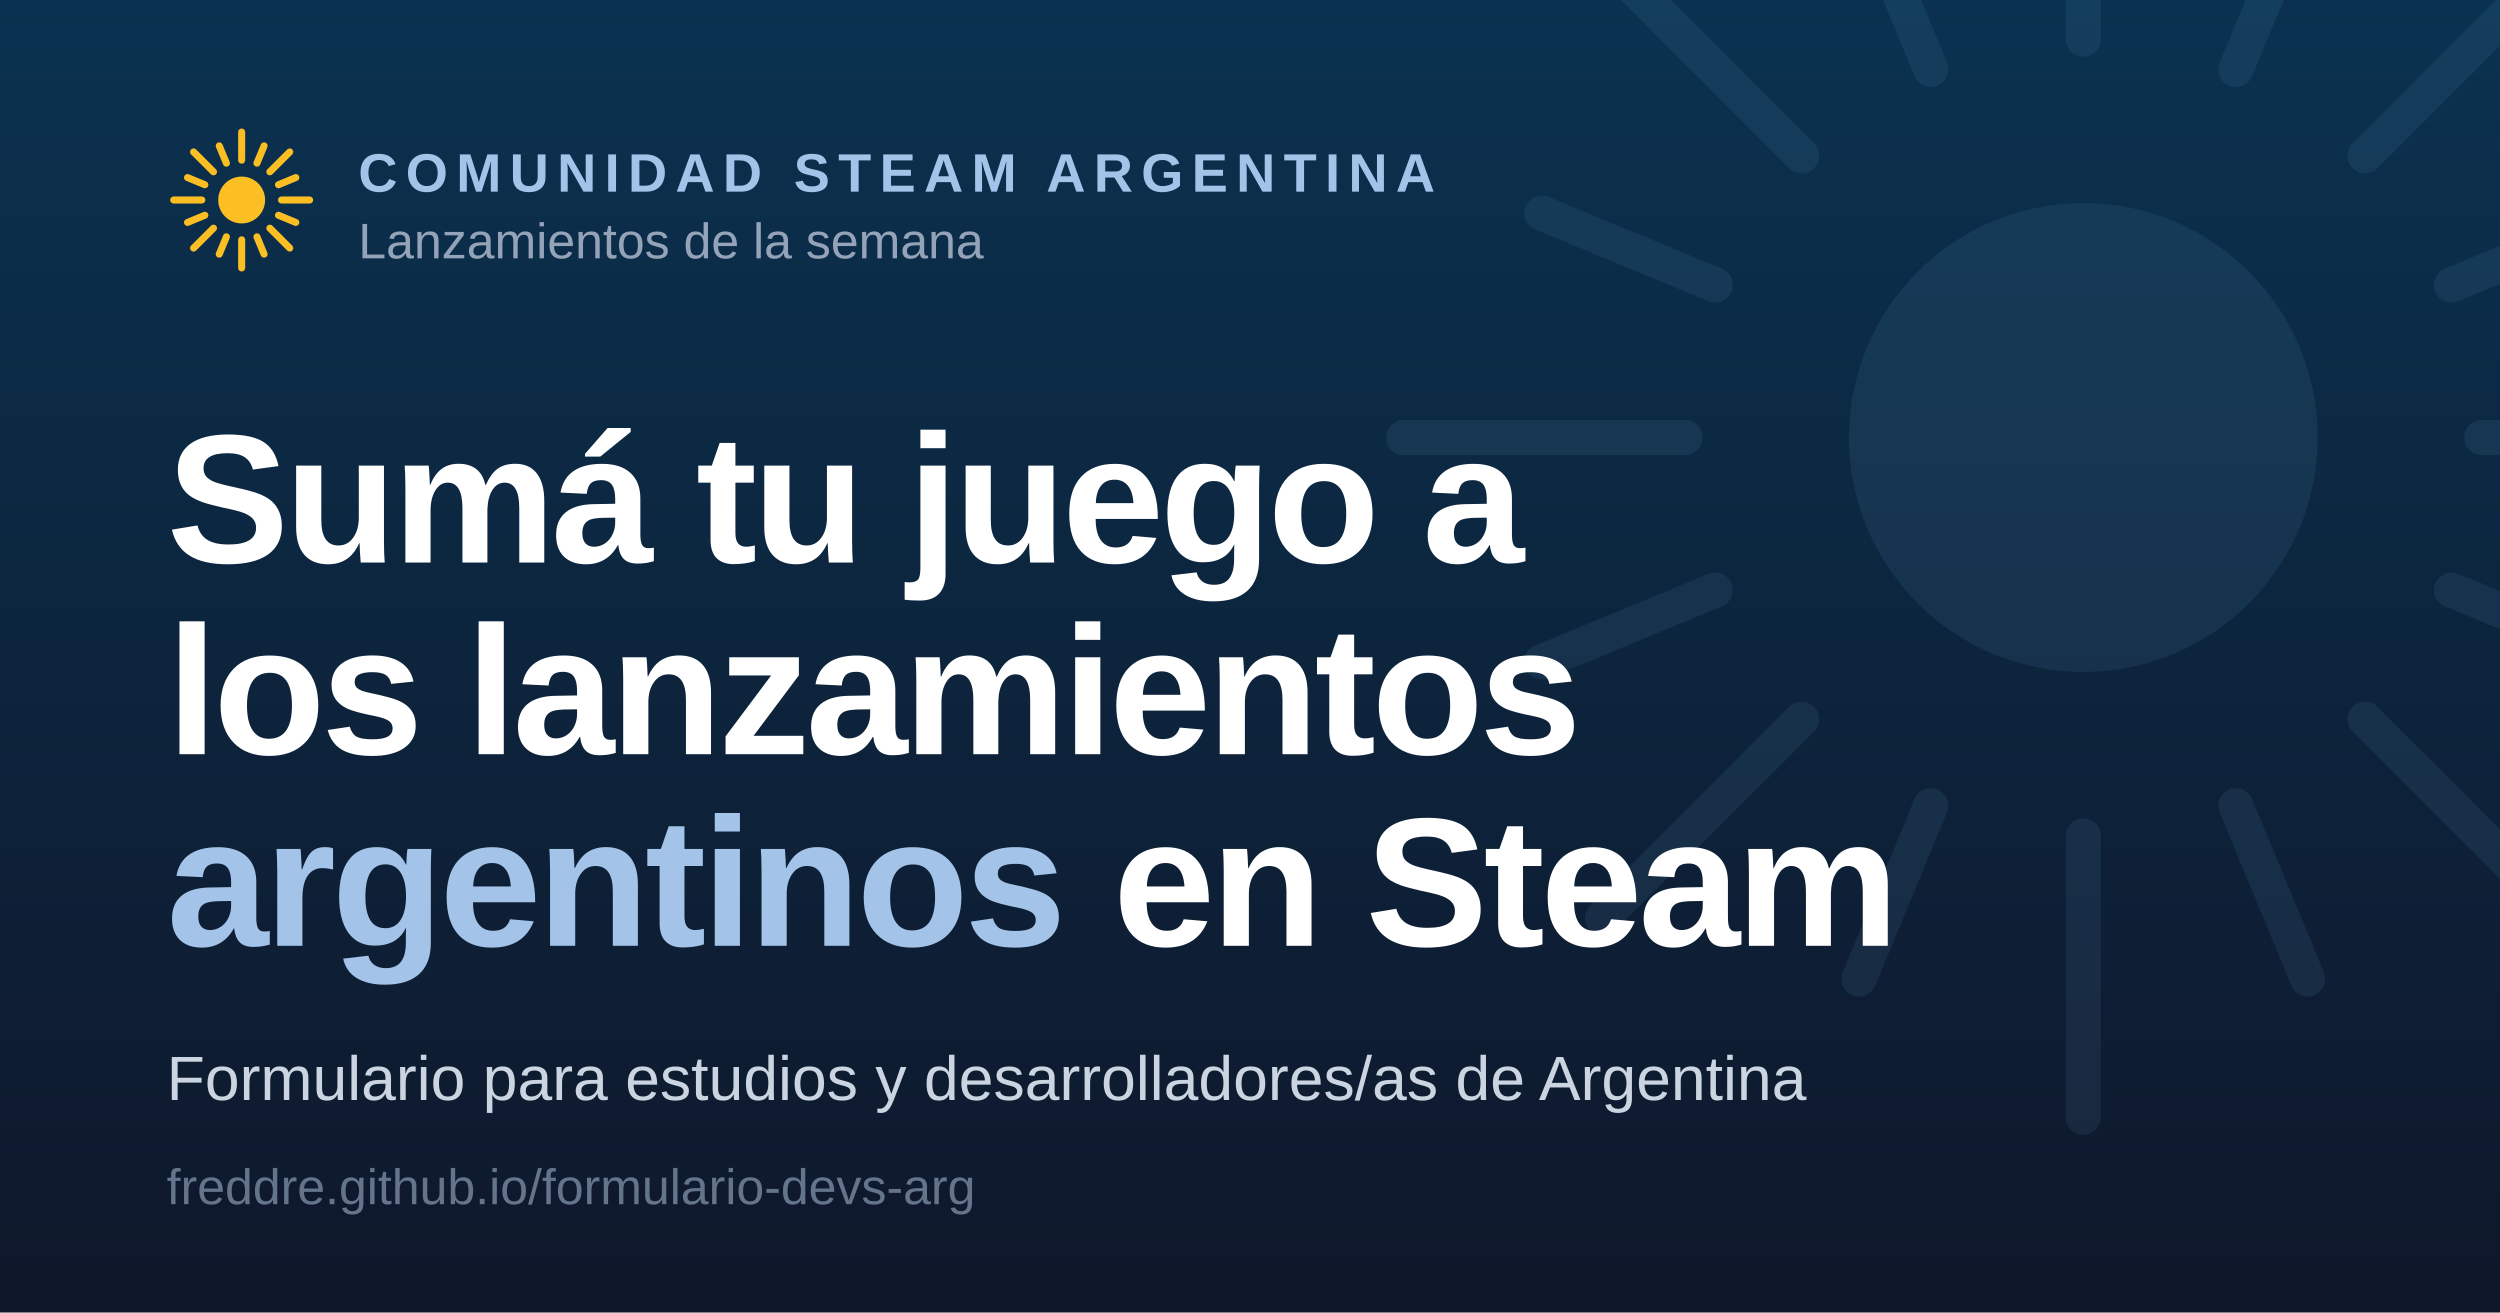
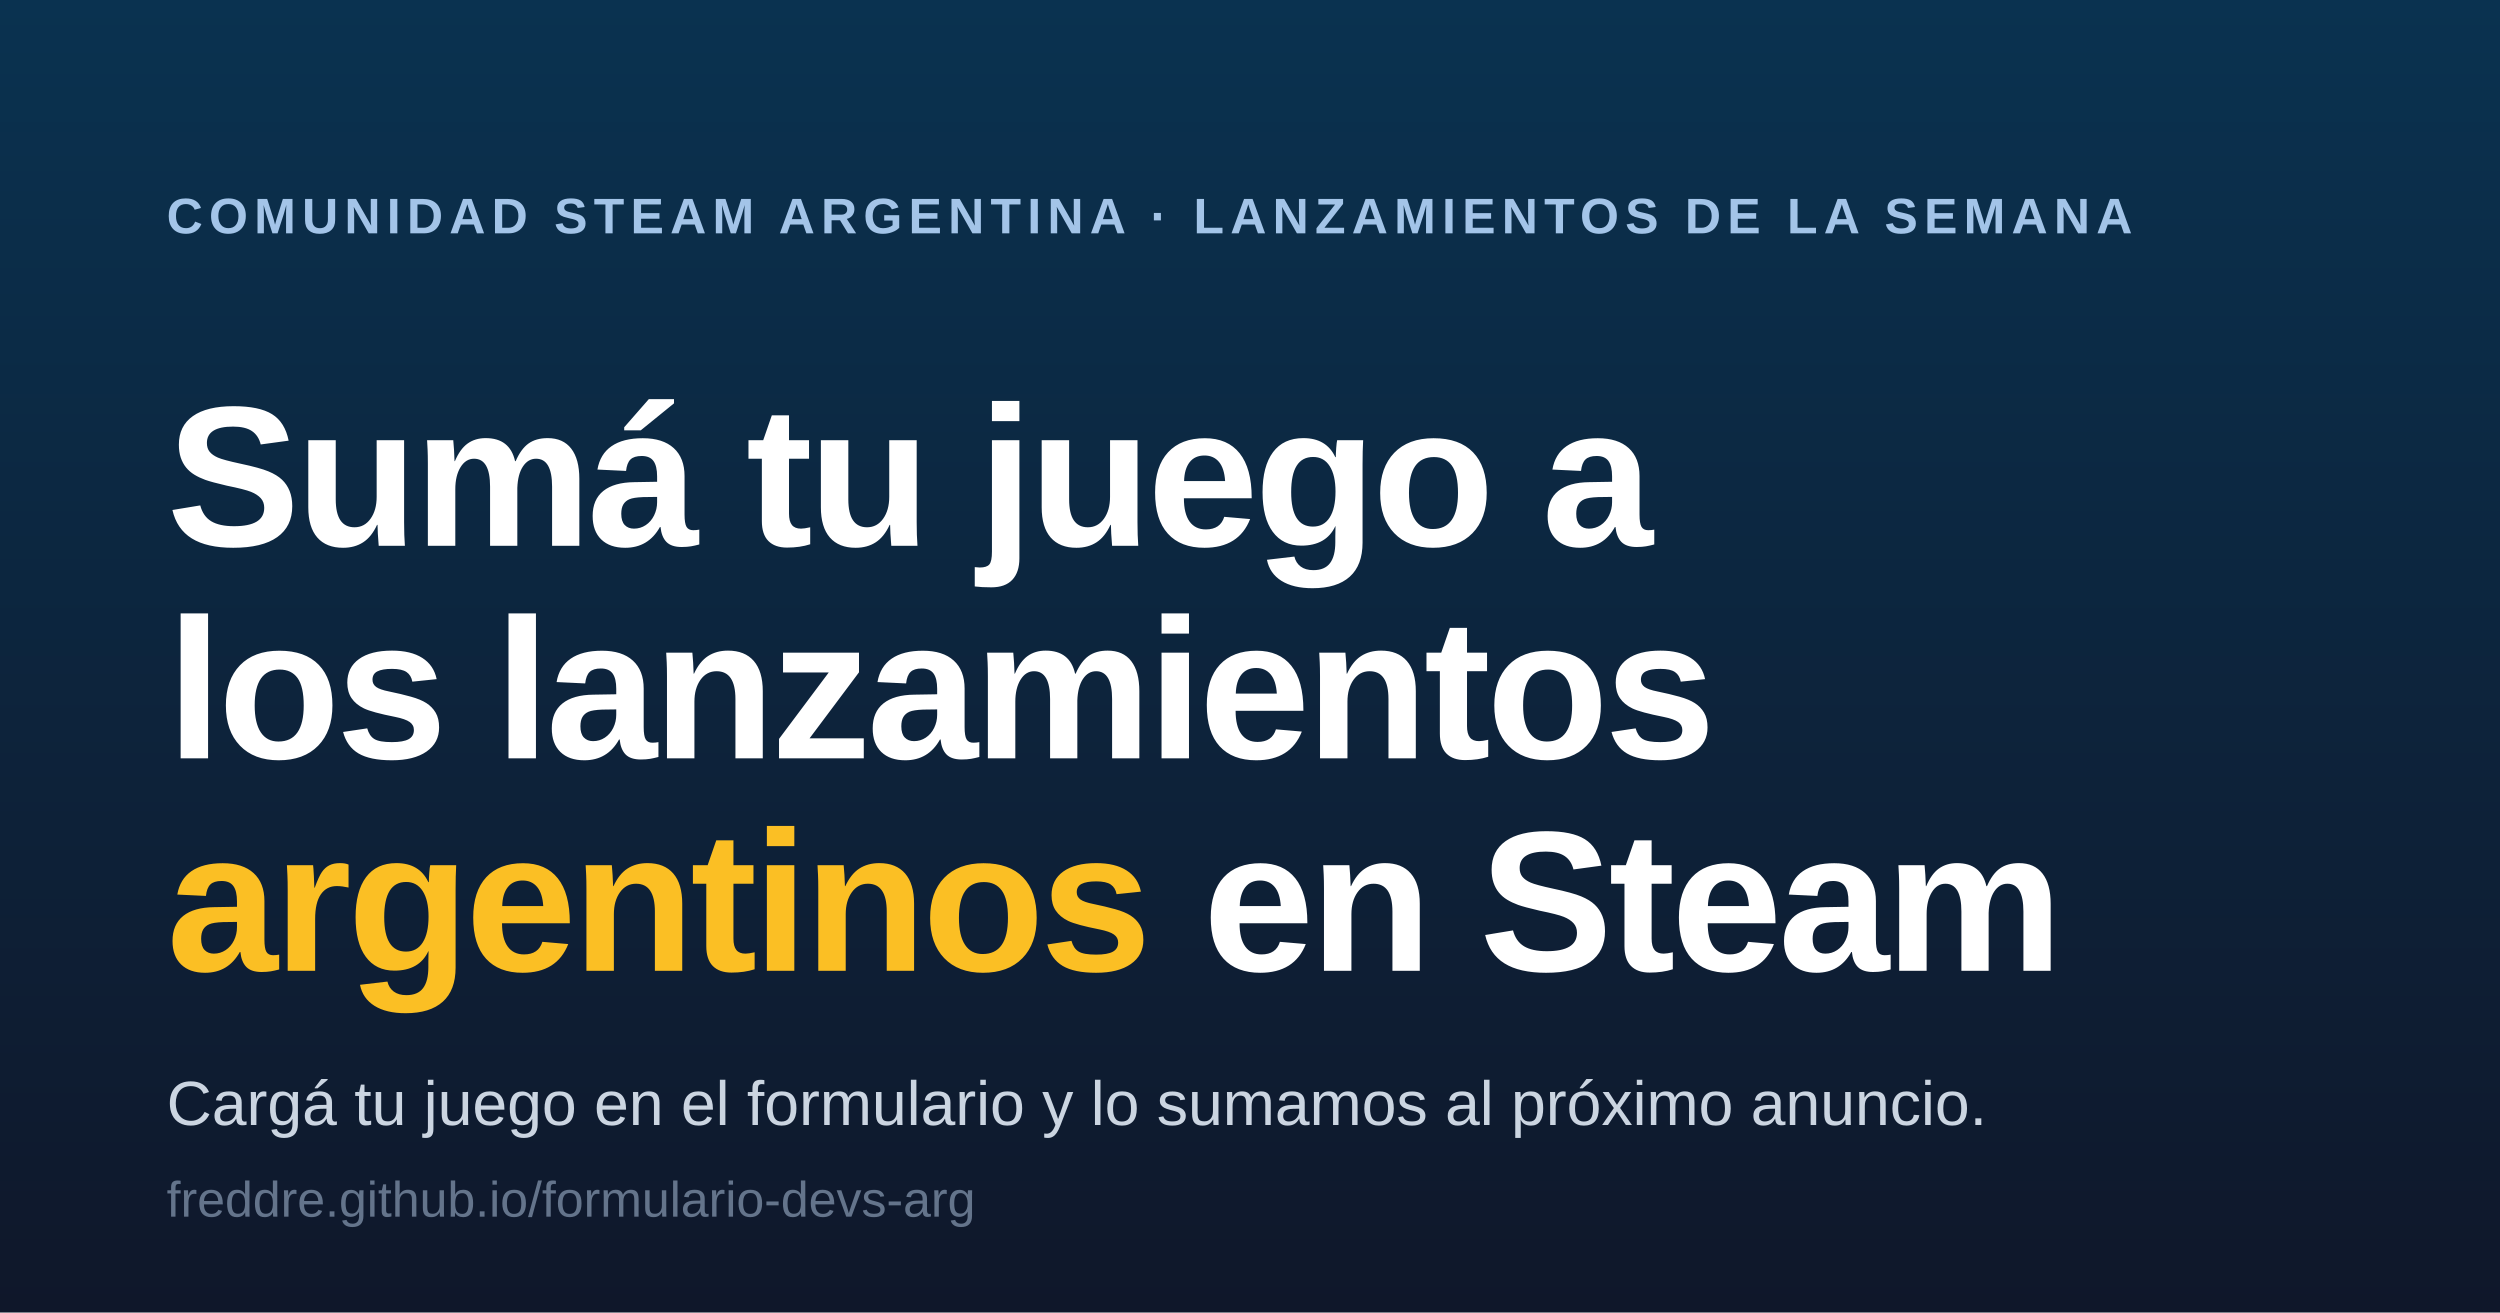
<svg xmlns="http://www.w3.org/2000/svg" width="1200" height="630" viewBox="0 0 1200 630" font-family="'Segoe UI', 'Segoe UI Variable', Arial, sans-serif">
  <defs>
    <linearGradient id="fondo" x1="0" y1="0" x2="0" y2="1">
      <stop offset="0" stop-color="#0a3250" />
      <stop offset="1" stop-color="#0f172a" />
    </linearGradient>
-     <symbol id="sol" viewBox="0 0 64 64">
-       <circle cx="32" cy="32" r="10" fill="currentColor" />
-       <g stroke="currentColor" stroke-linecap="round">
-         <line x1="32" y1="15" x2="32" y2="3" />
-         <line x1="38.51" y1="16.29" x2="41.57" y2="8.9" />
-         <line x1="44.02" y1="19.98" x2="52.51" y2="11.49" />
-         <line x1="47.71" y1="25.49" x2="55.1" y2="22.43" />
-         <line x1="49" y1="32" x2="61" y2="32" />
-         <line x1="47.71" y1="38.51" x2="55.1" y2="41.57" />
-         <line x1="44.02" y1="44.02" x2="52.51" y2="52.51" />
-         <line x1="38.51" y1="47.71" x2="41.57" y2="55.1" />
-         <line x1="32" y1="49" x2="32" y2="61" />
-         <line x1="25.49" y1="47.71" x2="22.43" y2="55.1" />
-         <line x1="19.98" y1="44.02" x2="11.49" y2="52.51" />
-         <line x1="16.29" y1="38.51" x2="8.9" y2="41.57" />
-         <line x1="15" y1="32" x2="3" y2="32" />
-         <line x1="16.29" y1="25.49" x2="8.9" y2="22.43" />
-         <line x1="19.98" y1="19.98" x2="11.49" y2="11.49" />
-         <line x1="25.49" y1="16.29" x2="22.43" y2="8.9" />
-       </g>
-     </symbol>
  </defs>
  <rect width="1200" height="630" fill="url(#fondo)" />
-   <use href="#sol" x="640" y="-150" width="720" height="720" color="#75aadb" opacity="0.10" stroke-width="1.5" />
-   <use href="#sol" x="80" y="60" width="72" height="72" color="#fbbf24" stroke-width="3" />
-   <text x="172" y="92" font-size="26" font-weight="700" letter-spacing="4" fill="#a3c4e8">COMUNIDAD STEAM ARGENTINA</text>
-   <text x="172" y="124" font-size="24" fill="#94a3b8">Lanzamientos de la semana</text>
-   <text font-size="88" font-weight="800" letter-spacing="-2" fill="#ffffff">
-     <tspan x="80" y="270">Sumá tu juego a</tspan>
-     <tspan x="80" y="362">los lanzamientos</tspan>
-     <tspan x="80" y="454">
-       <tspan fill="#a3c4e8">argentinos</tspan> en Steam</tspan>
+   <text x="80" y="112" font-size="24" font-weight="600" letter-spacing="3" fill="#a3c4e8">COMUNIDAD STEAM ARGENTINA · LANZAMIENTOS DE LA SEMANA</text>
+   <text font-size="96" font-weight="800" letter-spacing="-2" fill="#ffffff">
+     <tspan x="80" y="262">Sumá tu juego a</tspan>
+     <tspan x="80" y="364">los lanzamientos</tspan>
+     <tspan x="80" y="466">
+       <tspan fill="#fbbf24">argentinos</tspan> en Steam</tspan>
  </text>
-   <text x="80" y="528" font-size="30" fill="#cbd5e1">Formulario para estudios y desarrolladores/as de Argentina</text>
-   <text x="80" y="578" font-size="24" fill="#64748b">freddre.github.io/formulario-devs-arg</text>
+   <text x="80" y="540" font-size="30" fill="#cbd5e1">Cargá tu juego en el formulario y lo sumamos al próximo anuncio.</text>
+   <text x="80" y="584" font-size="24" fill="#64748b">freddre.github.io/formulario-devs-arg</text>
</svg>
